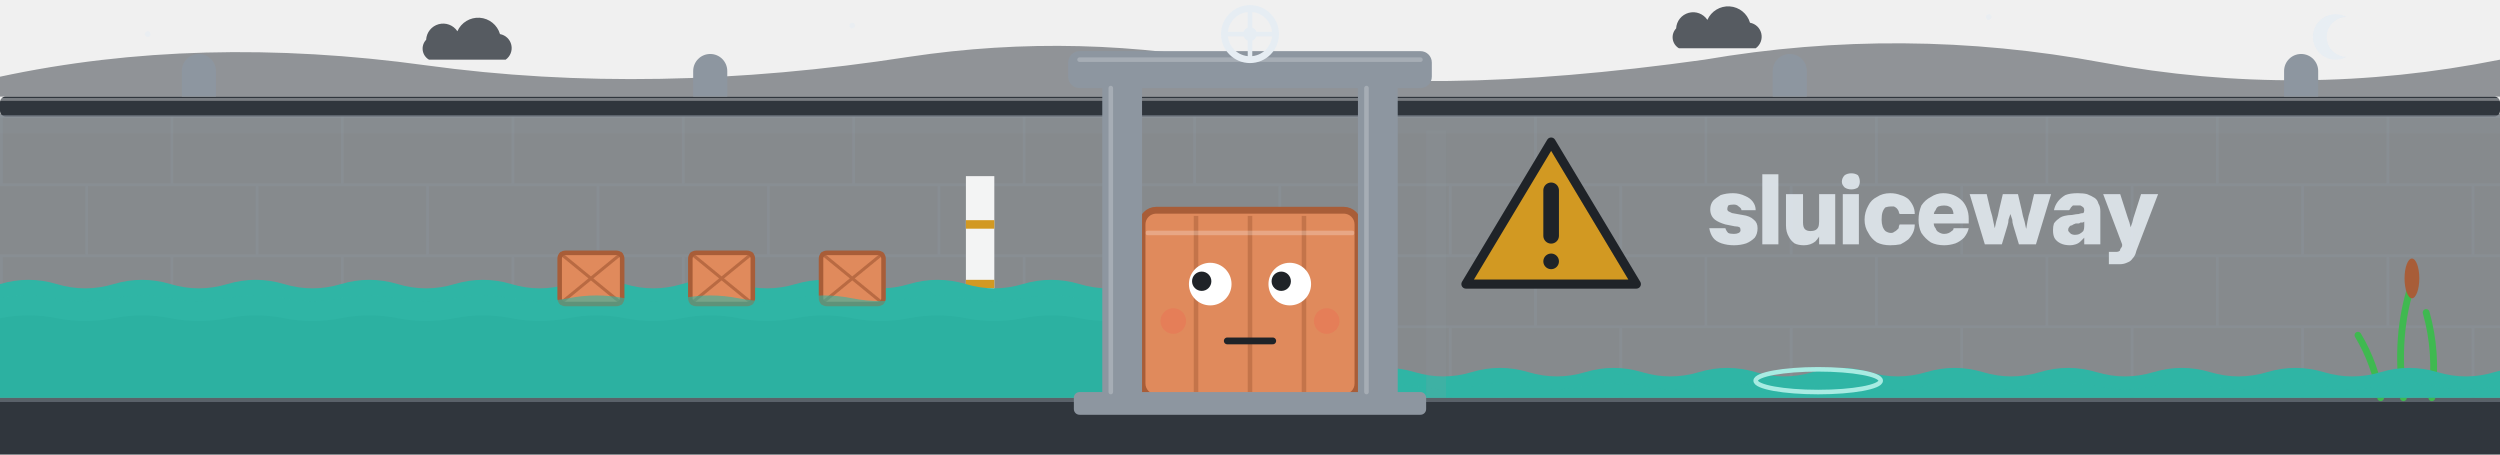
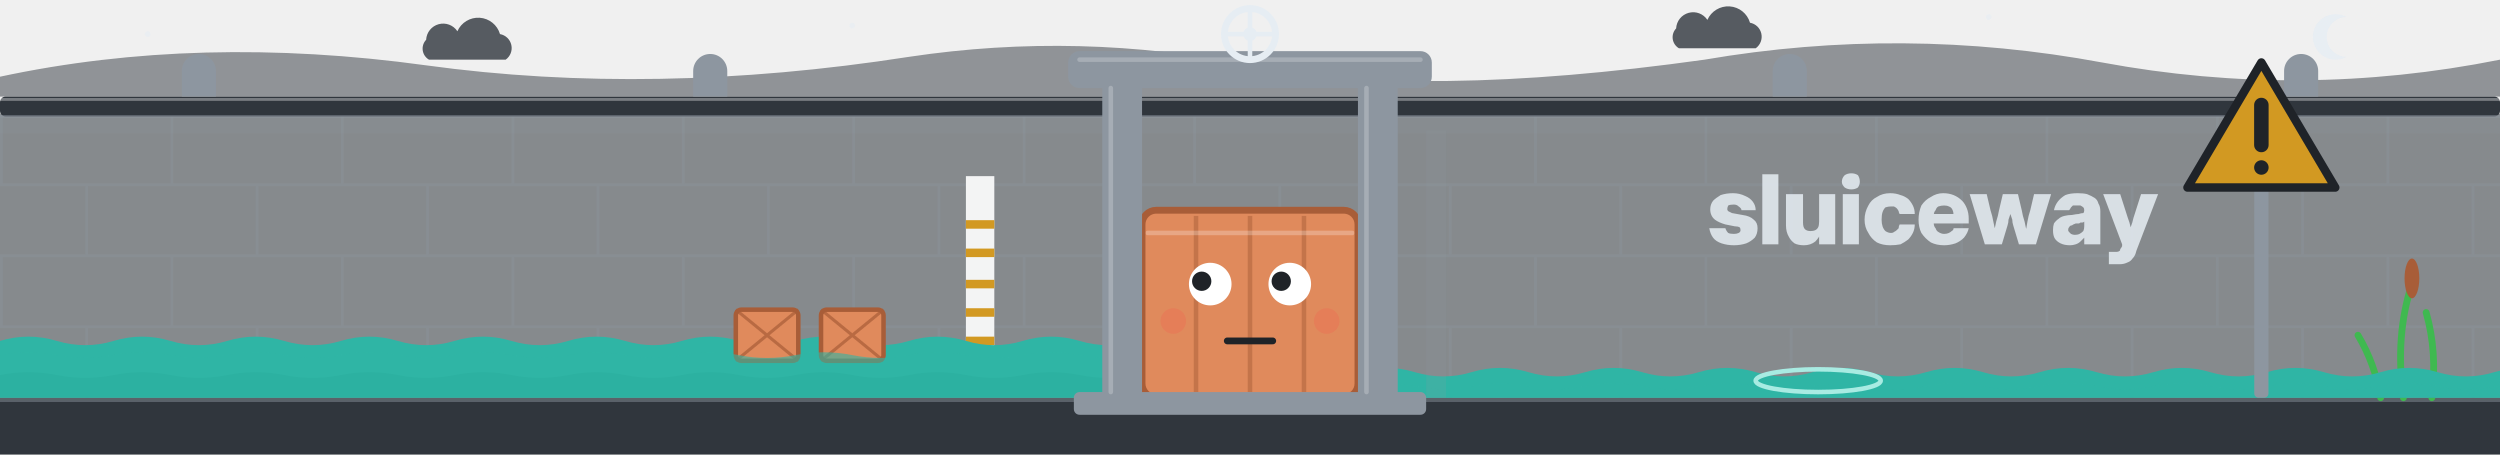
- <svg xmlns="http://www.w3.org/2000/svg" viewBox="0 0 880 160" width="880" height="160" role="img" aria-label="Sluiceway: changes are pending, some delete or replace resources">
-   <style>.bob{animation:bob 2.6s ease-in-out infinite}.bob2{animation:bob 2.6s ease-in-out -1.1s infinite}.bob3{animation:bob 2.6s ease-in-out -1.9s infinite}.wave{animation:wave 3.2s linear infinite}.slow{animation-duration:6s}.lid{transform-box:fill-box;transform-origin:center;animation:lid 5s ease-in-out infinite}.puff{transform-box:fill-box;transform-origin:50% 100%;animation:puff 1.6s ease-in-out infinite}.rip{transform-box:fill-box;transform-origin:center;animation:rip 4s ease-out infinite}.cloud{animation:cloud 40s ease-in-out infinite alternate}@keyframes bob{50%{transform:translateY(-2.5px)}}@keyframes wave{to{transform:translateX(40px)}}@keyframes lid{0%,93%,100%{transform:scaleY(1)}96.5%{transform:scaleY(.08)}}@keyframes puff{50%{transform:scale(1.03,1.012)}}@keyframes rip{0%{opacity:.9;transform:scale(.15)}100%{opacity:0;transform:scale(1)}}@keyframes cloud{to{transform:translateX(70px)}}@media (prefers-reduced-motion:reduce){*{animation:none!important}}</style>
+ <svg xmlns="http://www.w3.org/2000/svg" viewBox="0 0 880 160" width="880" height="160" role="img" aria-label="Sluiceway: 2 stacks are pending, some delete or replace resources">
+   <style>.bob{animation:bob 2.6s ease-in-out infinite}.bob2{animation:bob 2.6s ease-in-out -1.1s infinite}.wave{animation:wave 3.2s linear infinite}.slow{animation-duration:6s}.lid{transform-box:fill-box;transform-origin:center;animation:lid 5s ease-in-out infinite}.rip{transform-box:fill-box;transform-origin:center;animation:rip 4s ease-out infinite}.cloud{animation:cloud 40s ease-in-out infinite alternate}@keyframes bob{50%{transform:translateY(-2.5px)}}@keyframes wave{to{transform:translateX(40px)}}@keyframes lid{0%,93%,100%{transform:scaleY(1)}96.5%{transform:scaleY(.08)}}@keyframes rip{0%{opacity:.9;transform:scale(.15)}100%{opacity:0;transform:scale(1)}}@keyframes cloud{to{transform:translateX(70px)}}@media (prefers-reduced-motion:reduce){*{animation:none!important}}</style>
  <path d="M0 34V27q70 -15 150 -4t170 -3q60 -9 120 3t160 -2q70 -12 140 1t140 -1V34z" fill="#30363d" opacity=".5" />
  <g fill="#30363d" opacity=".8">
    <path class="cloud" d="M150 14a6 6 0 0 1 11 -3a8 8 0 0 1 15 1a5 5 0 0 1 2 9h-27a4.5 4.5 0 0 1 -1 -7z" />
    <path class="cloud" d="M590 10a6 6 0 0 1 11 -3a8 8 0 0 1 15 1a5 5 0 0 1 2 9h-27a4.5 4.5 0 0 1 -1 -7z" />
  </g>
  <path d="M826 6a8 8 0 1 0 0 14a6.5 6.5 0 0 1 0 -14z" fill="#e6edf3" opacity=".85" />
  <g fill="#e6edf3" opacity=".6">
    <circle cx="300" cy="9" r="1" />
    <circle cx="700" cy="6" r="1" />
    <circle cx="52" cy="12" r="1" />
  </g>
  <rect y="40" width="880" height="100" fill="#30363d" opacity=".55" />
  <g stroke="#8d96a0" opacity=".3">
    <path d="M0 65H880M0 90H880M0 115H880" />
    <path d="M0 52.5H880M0 102.5H880M30 77.5H880M30 127.5H880" stroke-width="25" stroke-dasharray="1 59" />
  </g>
  <rect y="41" width="880" height="6" fill="#8d96a0" opacity=".16" />
  <rect y="34" width="880" height="7" rx="2" fill="#30363d" />
  <path d="M0 35H880" stroke="#ffffff" opacity=".35" />
  <path d="M0 41H880" stroke="#8d96a0" opacity=".5" />
  <g fill="#8d96a0">
    <path d="M64 34v-9a6 6 0 0 1 12 0v9z" />
    <path d="M244 34v-9a6 6 0 0 1 12 0v9z" />
    <path d="M624 34v-9a6 6 0 0 1 12 0v9z" />
    <path d="M804 34v-9a6 6 0 0 1 12 0v9z" />
  </g>
  <rect y="140" width="880" height="20" fill="#30363d" />
  <path d="M0 140.75H880" stroke="#8d96a0" stroke-width="1.5" opacity=".45" />
  <rect x="340" y="62" width="10" height="72" fill="#ffffff" opacity=".9" />
-   <path d="M340 79h10M340 100h10M340 120h10" stroke="#d29922" stroke-width="3" />
+   <path d="M340 120h10M340 110h10M340 100h10M340 89h10M340 79h10" stroke="#d29922" stroke-width="3" />
  <path transform="translate(601 86) scale(0.3333)" d="M28 1q-7 0-13-2q-6-2-9-6q-3-4-4-10h17q1 3 3 5q2 1 6 1q3 0 5-1q2-1 2-3q0-2-1-3q-2-1-5-1l-10-2q-7-2-11-5q-5-4-5-11q0-5 3-9q3-3 8-6q6-2 13-2q7 0 13 3q5 2 8 6q3 4 3 9h-15q0-2-3-4q-2-2-5-2q-4 0-6 1q-1 2-1 4q0 1 1 2q2 1 4 2l11 2q8 1 12 5q4 3 4 9q0 6-3 10q-4 4-9 6q-6 2-13 2zM75-74v74h-17v-74zM102 1q-6 0-10-2q-4-3-6-7q-3-5-3-12v-33h18v30q0 5 2 7q2 2 6 2q3 0 5-1q2-1 3-3q1-2 1-6v-29h17v53h-17v-14h3q-3 7-7 11q-5 4-12 4zM143 0v-53h17v53zM152-58q-4 0-7-2q-3-3-3-6q0-4 3-7q3-2 7-2q4 0 7 2q2 3 2 7q0 3-2 6q-3 2-7 2zM193 1q-8 0-14-3q-6-4-9-10q-4-6-4-14q0-8 4-15q3-6 9-9q6-4 14-4q6 0 11 2q4 1 8 4q3 3 5 7q2 4 2 9h-16q-1-2-1-3q-1-2-2-3q-1-1-3-2q-1 0-3 0q-3 0-6 1q-2 2-3 5q-1 3-1 8q0 4 1 7q1 3 3 5q3 2 6 2q2 0 3-1q2-1 3-2q1-1 2-2q0-2 1-4h16q0 5-2 9q-2 4-5 7q-4 3-8 5q-5 1-11 1zM250 1q-8 0-14-3q-6-4-10-10q-3-6-3-14q0-8 3-15q4-6 10-9q6-4 13-4q6 0 11 2q5 2 9 6q3 3 5 8q2 5 2 11v5h-48v-10h40l-8 2q0-4-1-6q-1-3-4-4q-2-1-5-1q-3 0-6 1q-2 1-3 4q-2 2-2 6v7q0 4 2 6q1 3 3 4q3 2 6 2q3 0 5-1q2-1 3-2q2-1 2-3h16q-1 5-5 10q-4 4-9 6q-6 2-12 2zM293 0l-16-53h18l4 17q2 6 3 12q1 6 3 12h-3q2-6 3-12q2-6 3-12l4-17h16l4 17q1 6 3 12q1 6 3 12h-2q1-6 2-12q1-6 3-12l4-17h18l-16 53h-18l-6-20q-1-3-1-6q-1-3-2-6q-1-3-1-6h3q-1 3-2 6q-1 3-2 6q0 3-1 6l-6 20zM383 1q-6 0-10-2q-4-2-6-5q-2-3-2-9q0-4 1-7q2-3 5-5q2-2 6-3q4-1 8-1q5-1 7-1q3-1 5-1q1-1 1-3q0-2-1-3q-1-1-3-2q-1 0-4 0q-2 0-4 0q-1 1-2 2q-1 2-2 3h-16q1-5 4-9q3-4 8-7q5-2 13-2q6 0 10 1q5 2 8 4q3 2 4 6q2 3 2 8v35h-17v-7q-2 2-4 4q-2 2-5 3q-3 1-6 1zM388-10q3 0 5-1q2-1 4-3q1-2 1-5v-5q-1 1-2 1q-1 0-2 0q-1 1-2 1q-2 0-3 0q-3 1-4 2q-2 0-3 2q-1 1-1 3q0 1 1 2q1 1 2 2q2 1 4 1zM424 21v-13h8q2 0 3-1q1 0 1-2q1-1 2-3v-2l-20-53h18l8 25q2 5 3 10q1 5 3 10h-5q1-5 2-10q2-5 3-10l8-25h18l-23 60q-1 5-4 8q-2 3-5 4q-4 2-8 2q-3 0-6 0q-3 0-6 0z" fill="#e6edf3" opacity=".85" />
-   <path d="M546 50l30 50h-60z" fill="#d29922" stroke="#1f2328" stroke-width="3.2" stroke-linejoin="round" />
-   <path d="M546 67v16m0 9v0" stroke="#1f2328" stroke-width="5.5" stroke-linecap="round" />
  <path d="M846 140q-3 -22 3 -40M856 140q2 -16 -2 -30M838 140q-2 -12 -8 -22" stroke="#3fb950" stroke-width="2.4" stroke-linecap="round" fill="none" />
  <ellipse cx="849" cy="98" rx="2.6" ry="7" fill="#a85d38" />
+   <defs>
+     <g id="k">
+       <rect x="-11" y="-15" width="22" height="18" rx="2" fill="#e08a5c" stroke="#a85d38" stroke-width="1.6" />
+       <path d="M-11 -15l22 18M11 -15l-22 18" stroke="#a85d38" stroke-width="1.1" opacity=".7" />
+     </g>
+   </defs>
  <clipPath id="c1">
-     <rect x="0" y="92" width="402" height="48" />
+     <rect x="0" y="112" width="402" height="28" />
  </clipPath>
  <g clip-path="url(#c1)">
    <g class="wave">
-       <path d="M-40 100q10 -3 20 0t20 0t20 0t20 0t20 0t20 0t20 0t20 0t20 0t20 0t20 0t20 0t20 0t20 0t20 0t20 0t20 0t20 0t20 0t20 0t20 0t20 0t20 0t20 0V140H-40Z" fill="#2fb5a5" />
+       <path d="M-40 120q10 -3 20 0t20 0t20 0t20 0t20 0t20 0t20 0t20 0t20 0t20 0t20 0t20 0t20 0t20 0t20 0t20 0t20 0t20 0t20 0t20 0t20 0t20 0t20 0t20 0V140H-40Z" fill="#2fb5a5" />
    </g>
  </g>
  <clipPath id="c2">
-     <rect x="0" y="104" width="402" height="36" />
+     <rect x="0" y="124" width="402" height="16" />
  </clipPath>
  <g clip-path="url(#c2)">
    <g class="wave slow">
-       <path d="M-40 112q10 -2 20 0t20 0t20 0t20 0t20 0t20 0t20 0t20 0t20 0t20 0t20 0t20 0t20 0t20 0t20 0t20 0t20 0t20 0t20 0t20 0t20 0t20 0t20 0t20 0V140H-40Z" fill="#178f82" opacity="0.28" />
+       <path d="M-40 132q10 -2 20 0t20 0t20 0t20 0t20 0t20 0t20 0t20 0t20 0t20 0t20 0t20 0t20 0t20 0t20 0t20 0t20 0t20 0t20 0t20 0t20 0t20 0t20 0t20 0V140H-40Z" fill="#178f82" opacity="0.28" />
    </g>
  </g>
  <clipPath id="c3">
    <rect x="478" y="123" width="402" height="17" />
  </clipPath>
  <g clip-path="url(#c3)">
    <g class="wave slow">
      <path d="M438 131q10 -3 20 0t20 0t20 0t20 0t20 0t20 0t20 0t20 0t20 0t20 0t20 0t20 0t20 0t20 0t20 0t20 0t20 0t20 0t20 0t20 0t20 0t20 0t20 0t20 0V140H438Z" fill="#2fb5a5" />
    </g>
  </g>
  <clipPath id="c4">
    <rect x="478" y="133" width="402" height="7" />
  </clipPath>
  <g clip-path="url(#c4)">
    <g class="wave slow">
      <path d="M438 141q10 -2 20 0t20 0t20 0t20 0t20 0t20 0t20 0t20 0t20 0t20 0t20 0t20 0t20 0t20 0t20 0t20 0t20 0t20 0t20 0t20 0t20 0t20 0t20 0t20 0V140H438Z" fill="#178f82" opacity="0.28" />
    </g>
  </g>
-   <g transform="translate(300 104)">
-     <g class="bob">
-       <rect x="-11" y="-15" width="22" height="18" rx="2" fill="#e08a5c" stroke="#a85d38" stroke-width="1.6" />
-       <path d="M-11 -15l22 18M11 -15l-22 18" stroke="#a85d38" stroke-width="1.1" opacity=".7" />
-     </g>
-   </g>
-   <g transform="translate(254 104)">
-     <g class="bob2">
-       <rect x="-11" y="-15" width="22" height="18" rx="2" fill="#e08a5c" stroke="#a85d38" stroke-width="1.6" />
-       <path d="M-11 -15l22 18M11 -15l-22 18" stroke="#a85d38" stroke-width="1.1" opacity=".7" />
-     </g>
-   </g>
-   <g transform="translate(208 104)">
-     <g class="bob3">
-       <rect x="-11" y="-15" width="22" height="18" rx="2" fill="#e08a5c" stroke="#a85d38" stroke-width="1.6" />
-       <path d="M-11 -15l22 18M11 -15l-22 18" stroke="#a85d38" stroke-width="1.1" opacity=".7" />
-     </g>
-   </g>
+   <use class="bob" href="#k" x="300" y="124" />
+   <use class="bob2" href="#k" x="270" y="124" />
  <clipPath id="c5">
-     <rect x="0" y="97" width="402" height="43" />
+     <rect x="0" y="117" width="402" height="23" />
  </clipPath>
  <g clip-path="url(#c5)">
    <g class="wave slow">
-       <path d="M-40 105q10 -2 20 0t20 0t20 0t20 0t20 0t20 0t20 0t20 0t20 0t20 0t20 0t20 0t20 0t20 0t20 0t20 0t20 0t20 0t20 0t20 0t20 0t20 0t20 0t20 0V140H-40Z" fill="#2fb5a5" opacity="0.6" />
+       <path d="M-40 125q10 -2 20 0t20 0t20 0t20 0t20 0t20 0t20 0t20 0t20 0t20 0t20 0t20 0t20 0t20 0t20 0t20 0t20 0t20 0t20 0t20 0t20 0t20 0t20 0t20 0V140H-40Z" fill="#2fb5a5" opacity="0.6" />
    </g>
  </g>
  <clipPath id="c6">
    <rect x="478" y="128" width="402" height="12" />
  </clipPath>
  <g clip-path="url(#c6)">
    <g class="wave slow">
      <path d="M438 136q10 -2 20 0t20 0t20 0t20 0t20 0t20 0t20 0t20 0t20 0t20 0t20 0t20 0t20 0t20 0t20 0t20 0t20 0t20 0t20 0t20 0t20 0t20 0t20 0t20 0V140H438Z" fill="#2fb5a5" opacity="0.6" />
    </g>
  </g>
  <g fill="none" stroke="#a8ebe2" stroke-width="1.6">
    <ellipse class="rip" cx="640" cy="134" rx="22" ry="4" />
  </g>
+   <rect x="793.5" y="60" width="5" height="80" rx="1.5" fill="#8d96a0" />
+   <path d="M796 22l26 44h-52z" fill="#d29922" stroke="#1f2328" stroke-width="3" stroke-linejoin="round" />
+   <path d="M796 36.96v14.08m0 7.92v0" stroke="#1f2328" stroke-width="5.1" stroke-linecap="round" />
  <path d="M502 46h7v94h-7z" fill="#8d96a0" opacity=".16" />
-   <g class="puff">
+   <g>
    <rect x="402" y="74" width="76" height="66" rx="5" fill="#e08a5c" />
    <path d="M421 76v62M440 76v62M459 76v62" stroke="#a85d38" stroke-width="1.6" opacity=".5" />
    <path d="M404 82h72" stroke="#ffffff" stroke-width="1.6" opacity=".25" stroke-linecap="round" />
    <rect x="402" y="74" width="76" height="66" rx="5" fill="none" stroke="#a85d38" stroke-width="2.4" />
    <g class="lid">
      <g fill="#ffffff">
        <circle cx="426" cy="100" r="7.5" />
        <circle cx="454" cy="100" r="7.5" />
      </g>
      <g fill="#1f2328">
        <circle cx="423" cy="99" r="3.4" />
        <circle cx="451" cy="99" r="3.4" />
      </g>
    </g>
    <g fill="#f85149" opacity=".22">
      <circle cx="413" cy="113" r="4.5" />
      <circle cx="467" cy="113" r="4.5" />
    </g>
    <path d="M432 120h16" stroke="#1f2328" stroke-width="2.4" fill="none" stroke-linecap="round" />
  </g>
  <g fill="#8d96a0">
    <rect x="378" y="138" width="124" height="8" rx="2" />
    <rect x="388" y="26" width="14" height="114" rx="2" />
    <rect x="478" y="26" width="14" height="114" rx="2" />
    <rect x="376" y="18" width="128" height="13" rx="4" />
  </g>
  <path d="M391 31v107M481 31v107M380 21h120" stroke="#ffffff" stroke-width="1.6" opacity=".22" stroke-linecap="round" />
  <g transform="translate(440 12)">
    <g>
      <circle r="9" fill="none" stroke="#e6edf3" stroke-width="2.4" />
      <path d="M-9 0h18M0 -9v18" stroke="#e6edf3" stroke-width="1.6" />
      <circle r="2.4" fill="#e6edf3" />
    </g>
  </g>
</svg>
